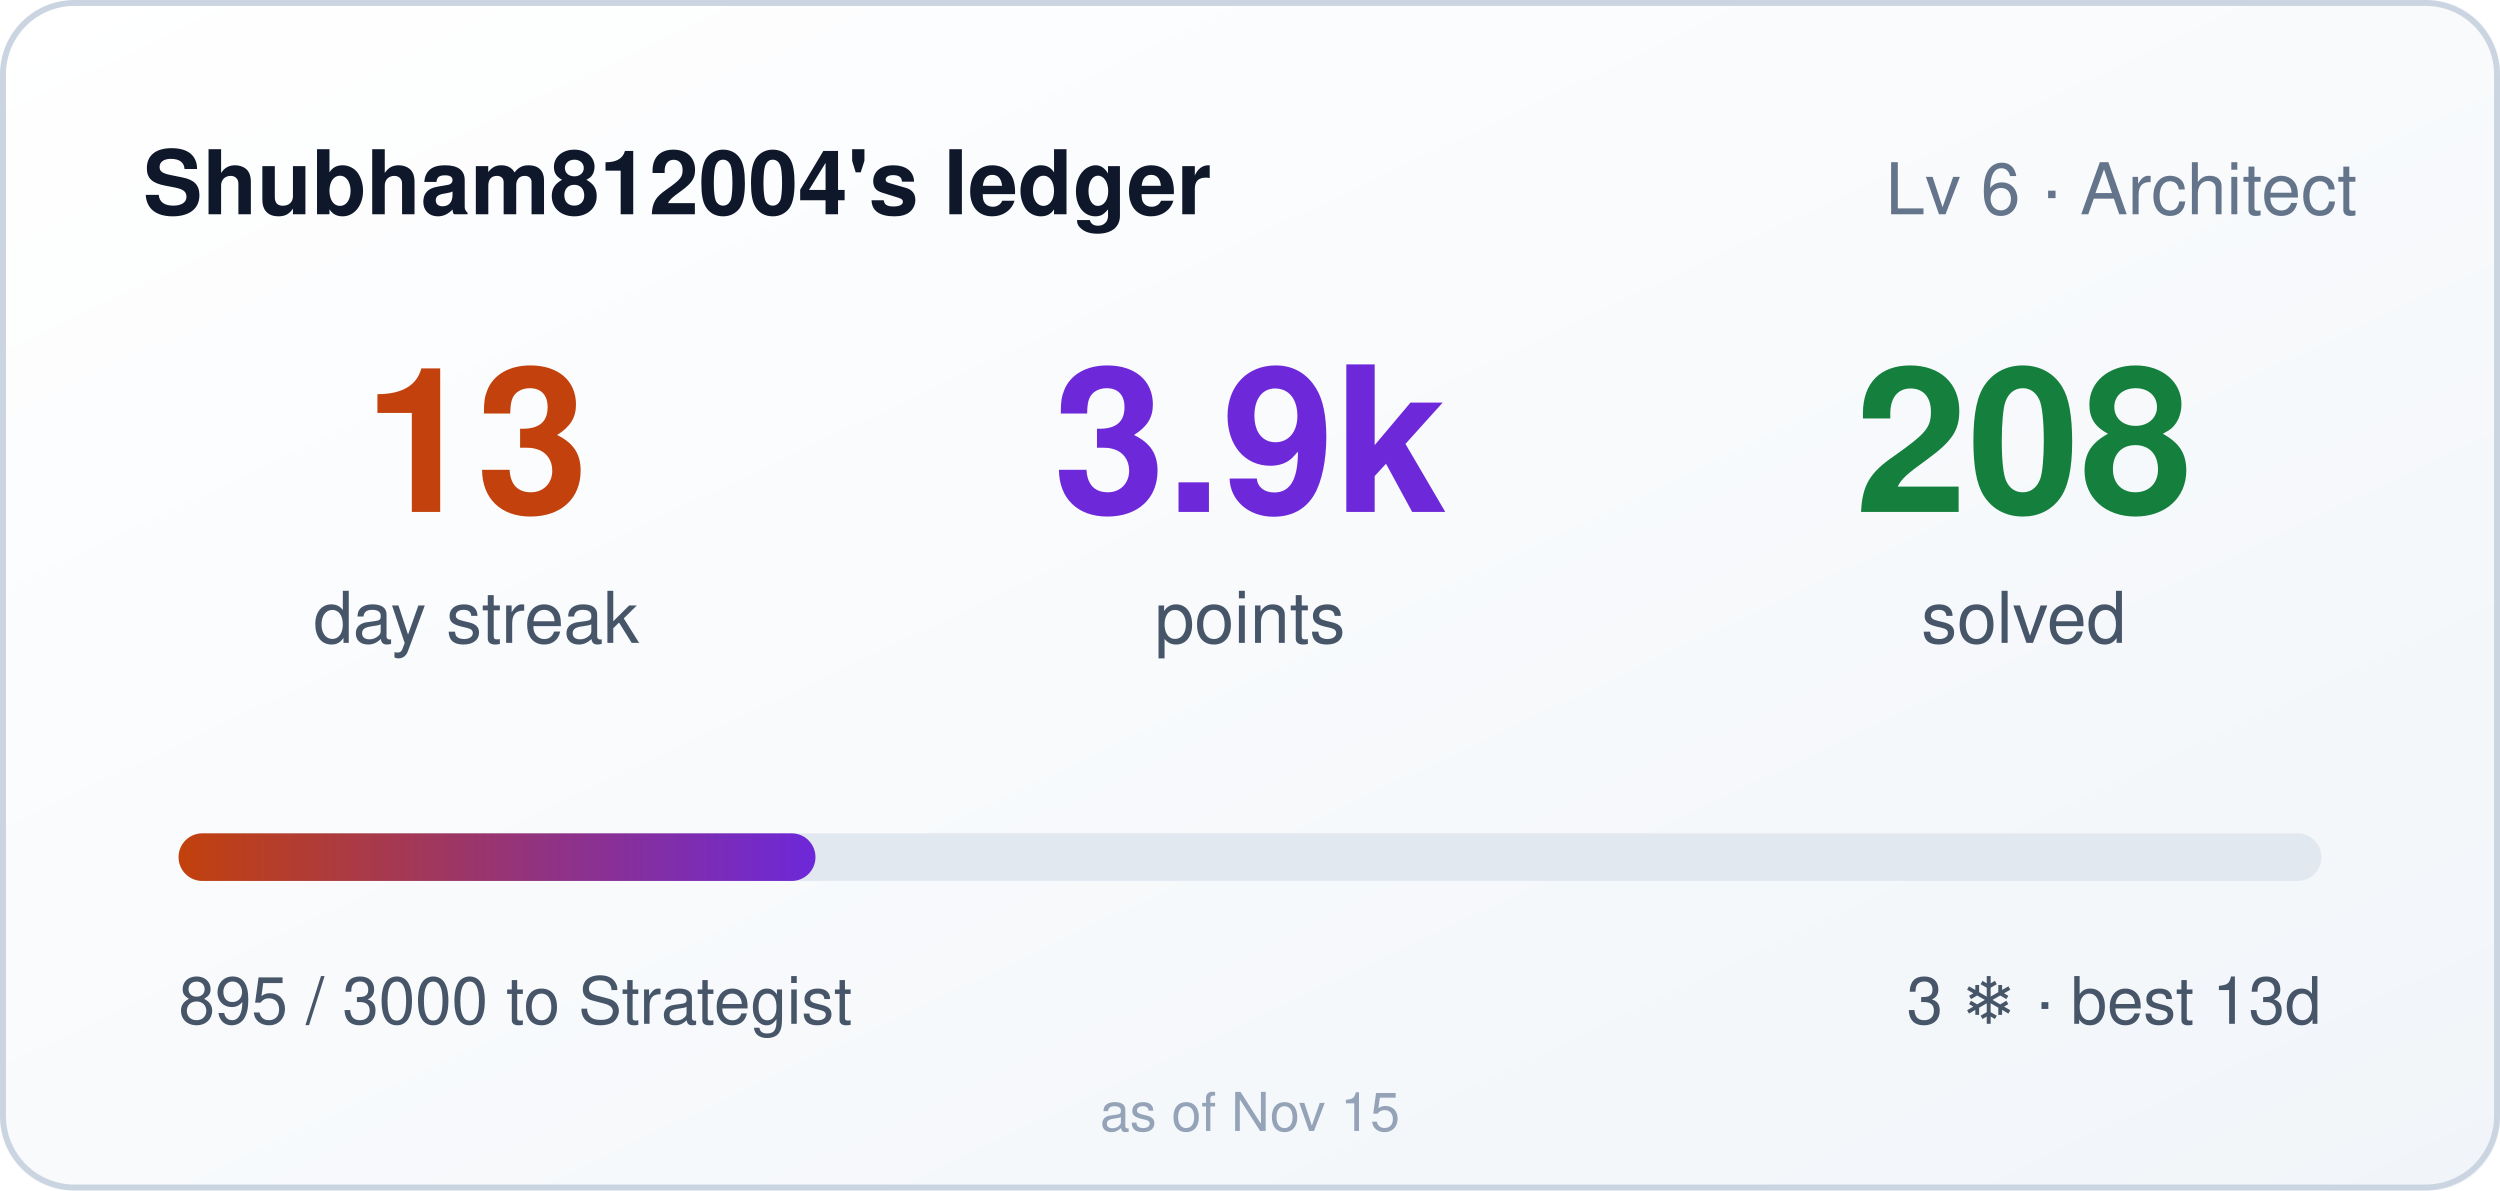
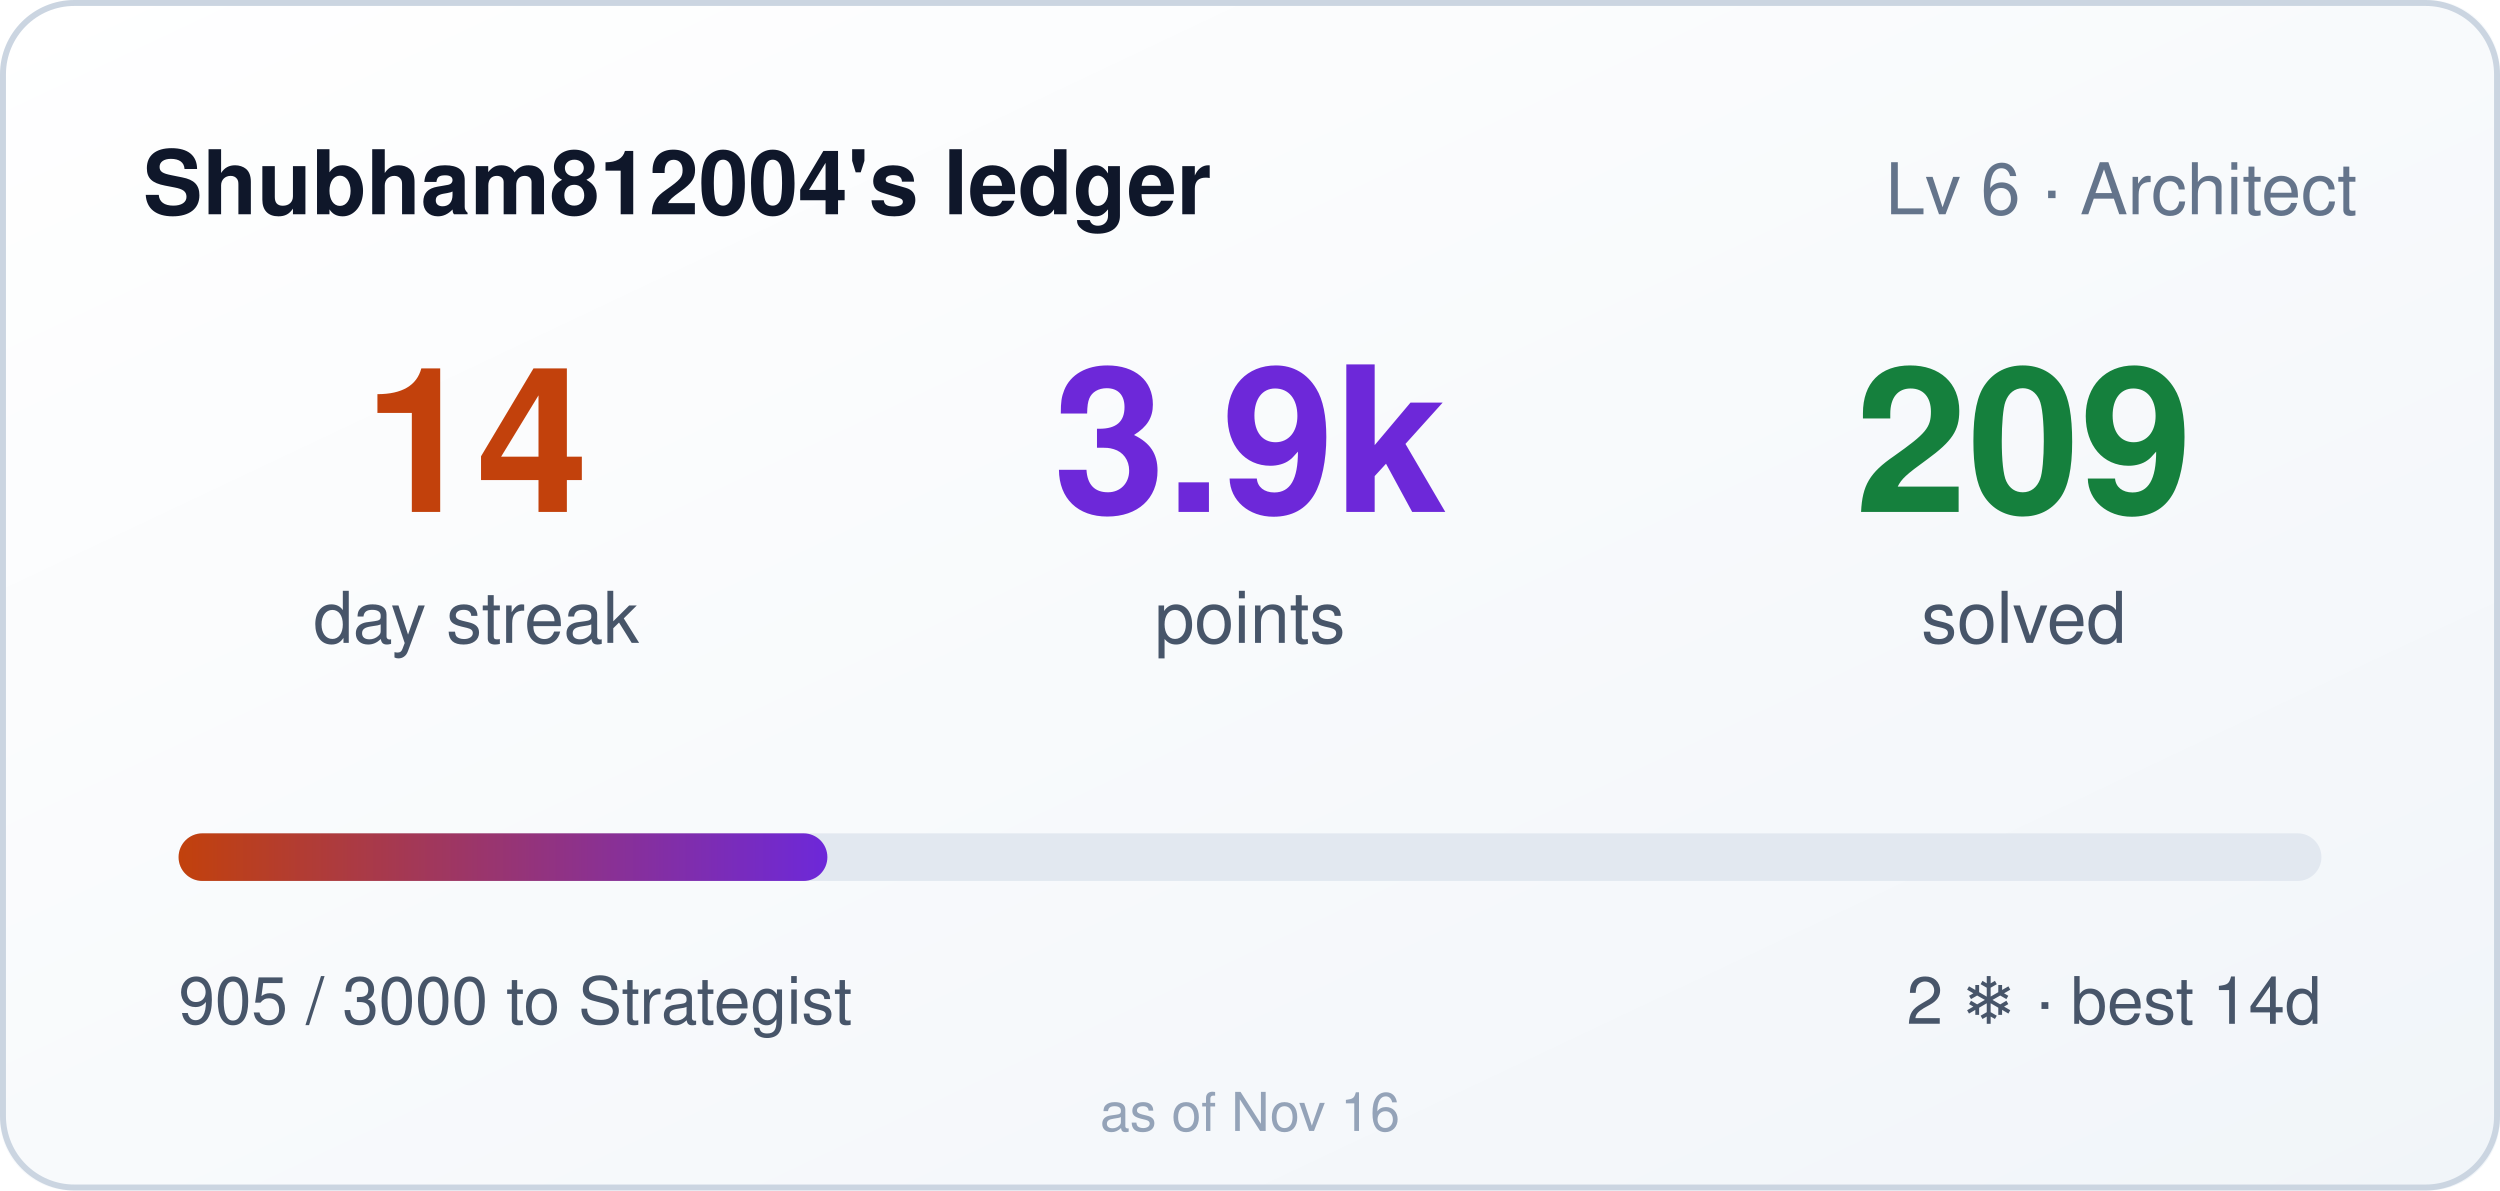
- <svg xmlns="http://www.w3.org/2000/svg" width="420" height="200" role="img" aria-label="Shubham812004's ledger: 13 day streak, 3895 points">
+ <svg xmlns="http://www.w3.org/2000/svg" width="420" height="200" role="img" aria-label="Shubham812004's ledger: 14 day streak, 3905 points">
  <style>
    .bar,.n{transform-box:fill-box}
    .bar{transform-origin:left center}
    @media (prefers-reduced-motion: no-preference){
      .bar{animation:cl-grow .9s cubic-bezier(.22,1,.36,1) both}
      .n{animation:cl-rise .5s ease-out both}
      .n2{animation-delay:.08s}
      .n3{animation-delay:.16s}
    }
    @keyframes cl-grow{from{transform:scaleX(0)}to{transform:scaleX(1)}}
    @keyframes cl-rise{from{opacity:0;transform:translateY(6px)}to{opacity:1;transform:none}}
  </style>
  <defs>
    <linearGradient id="bg" x1="0" y1="0" x2="1" y2="1">
      <stop offset="0" stop-color="#ffffff" />
      <stop offset="1" stop-color="#f1f5f9" />
    </linearGradient>
    <linearGradient id="bar" x1="0" y1="0" x2="1" y2="0">
      <stop offset="0" stop-color="#c2410c" />
      <stop offset="1" stop-color="#6d28d9" />
    </linearGradient>
  </defs>
  <rect width="420" height="200" rx="12" fill="url(#bg)" />
  <rect x="0.5" y="0.5" width="419" height="199" rx="12" fill="none" stroke="#cbd5e1" />
  <text x="24" y="36" fill="#0f172a" font-size="15" font-weight="600" font-family="Segoe UI,Helvetica,Arial,sans-serif">Shubham812004's ledger</text>
  <text x="396" y="36" fill="#64748b" font-size="12" text-anchor="end" font-family="Segoe UI,Helvetica,Arial,sans-serif">Lv 6 · Architect</text>
  <g font-family="Segoe UI,Helvetica,Arial,sans-serif">
-     <text class="n n1" x="80" y="86" fill="#c2410c" font-size="34" font-weight="700" text-anchor="middle">13</text>
+     <text class="n n1" x="80" y="86" fill="#c2410c" font-size="34" font-weight="700" text-anchor="middle">14</text>
    <text x="80" y="108" fill="#475569" font-size="12" text-anchor="middle">day streak</text>
    <text class="n n2" x="210" y="86" fill="#6d28d9" font-size="34" font-weight="700" text-anchor="middle">3.9k</text>
    <text x="210" y="108" fill="#475569" font-size="12" text-anchor="middle">points</text>
-     <text class="n n3" x="340" y="86" fill="#15803d" font-size="34" font-weight="700" text-anchor="middle">208</text>
+     <text class="n n3" x="340" y="86" fill="#15803d" font-size="34" font-weight="700" text-anchor="middle">209</text>
    <text x="340" y="108" fill="#475569" font-size="12" text-anchor="middle">solved</text>
  </g>
  <rect x="30" y="140" width="360" height="8" rx="4" fill="#e2e8f0" />
-   <rect class="bar" x="30" y="140" width="107" height="8" rx="4" fill="url(#bar)" />
-   <text x="30" y="172" fill="#475569" font-size="11" font-family="Segoe UI,Helvetica,Arial,sans-serif">895 / 3000 to Strategist</text>
-   <text x="390" y="172" fill="#475569" font-size="11" text-anchor="end" font-family="Segoe UI,Helvetica,Arial,sans-serif">3 ❄ · best 13d</text>
-   <text x="210" y="190" fill="#94a3b8" font-size="9" text-anchor="middle" font-family="Segoe UI,Helvetica,Arial,sans-serif">as of Nov 15</text>
+   <rect class="bar" x="30" y="140" width="109" height="8" rx="4" fill="url(#bar)" />
+   <text x="30" y="172" fill="#475569" font-size="11" font-family="Segoe UI,Helvetica,Arial,sans-serif">905 / 3000 to Strategist</text>
+   <text x="390" y="172" fill="#475569" font-size="11" text-anchor="end" font-family="Segoe UI,Helvetica,Arial,sans-serif">2 ❄ · best 14d</text>
+   <text x="210" y="190" fill="#94a3b8" font-size="9" text-anchor="middle" font-family="Segoe UI,Helvetica,Arial,sans-serif">as of Nov 16</text>
</svg>
